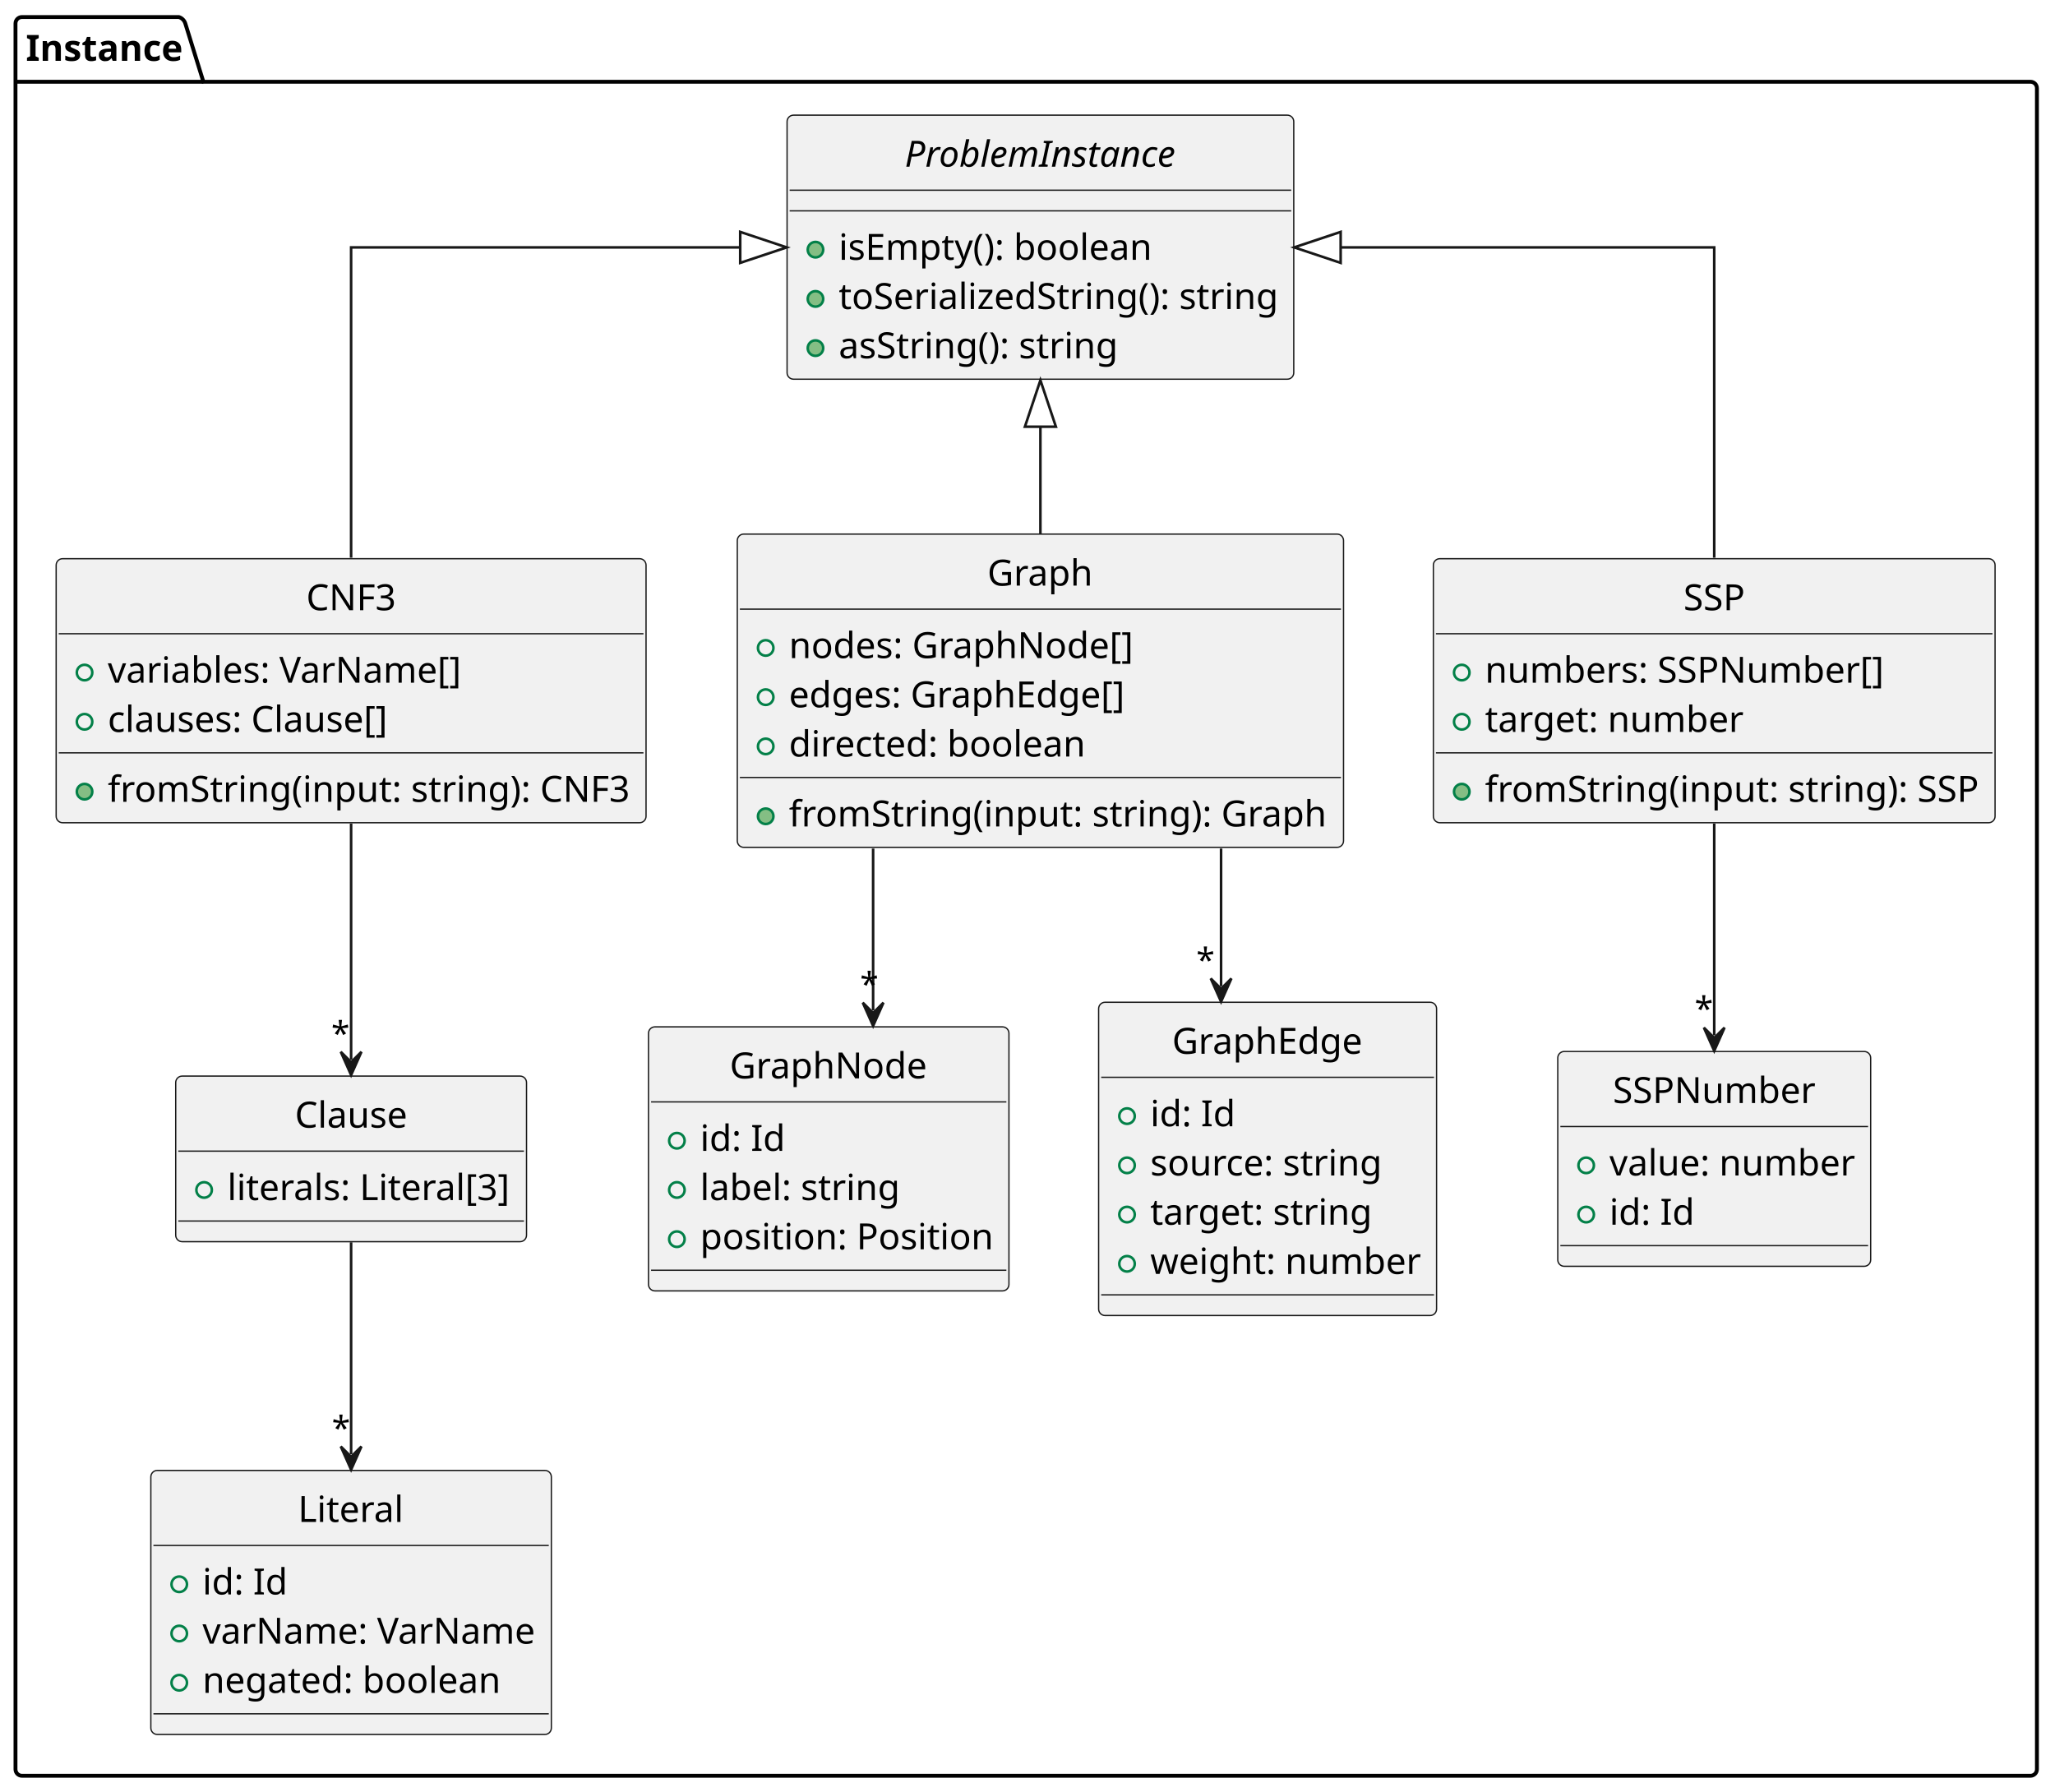
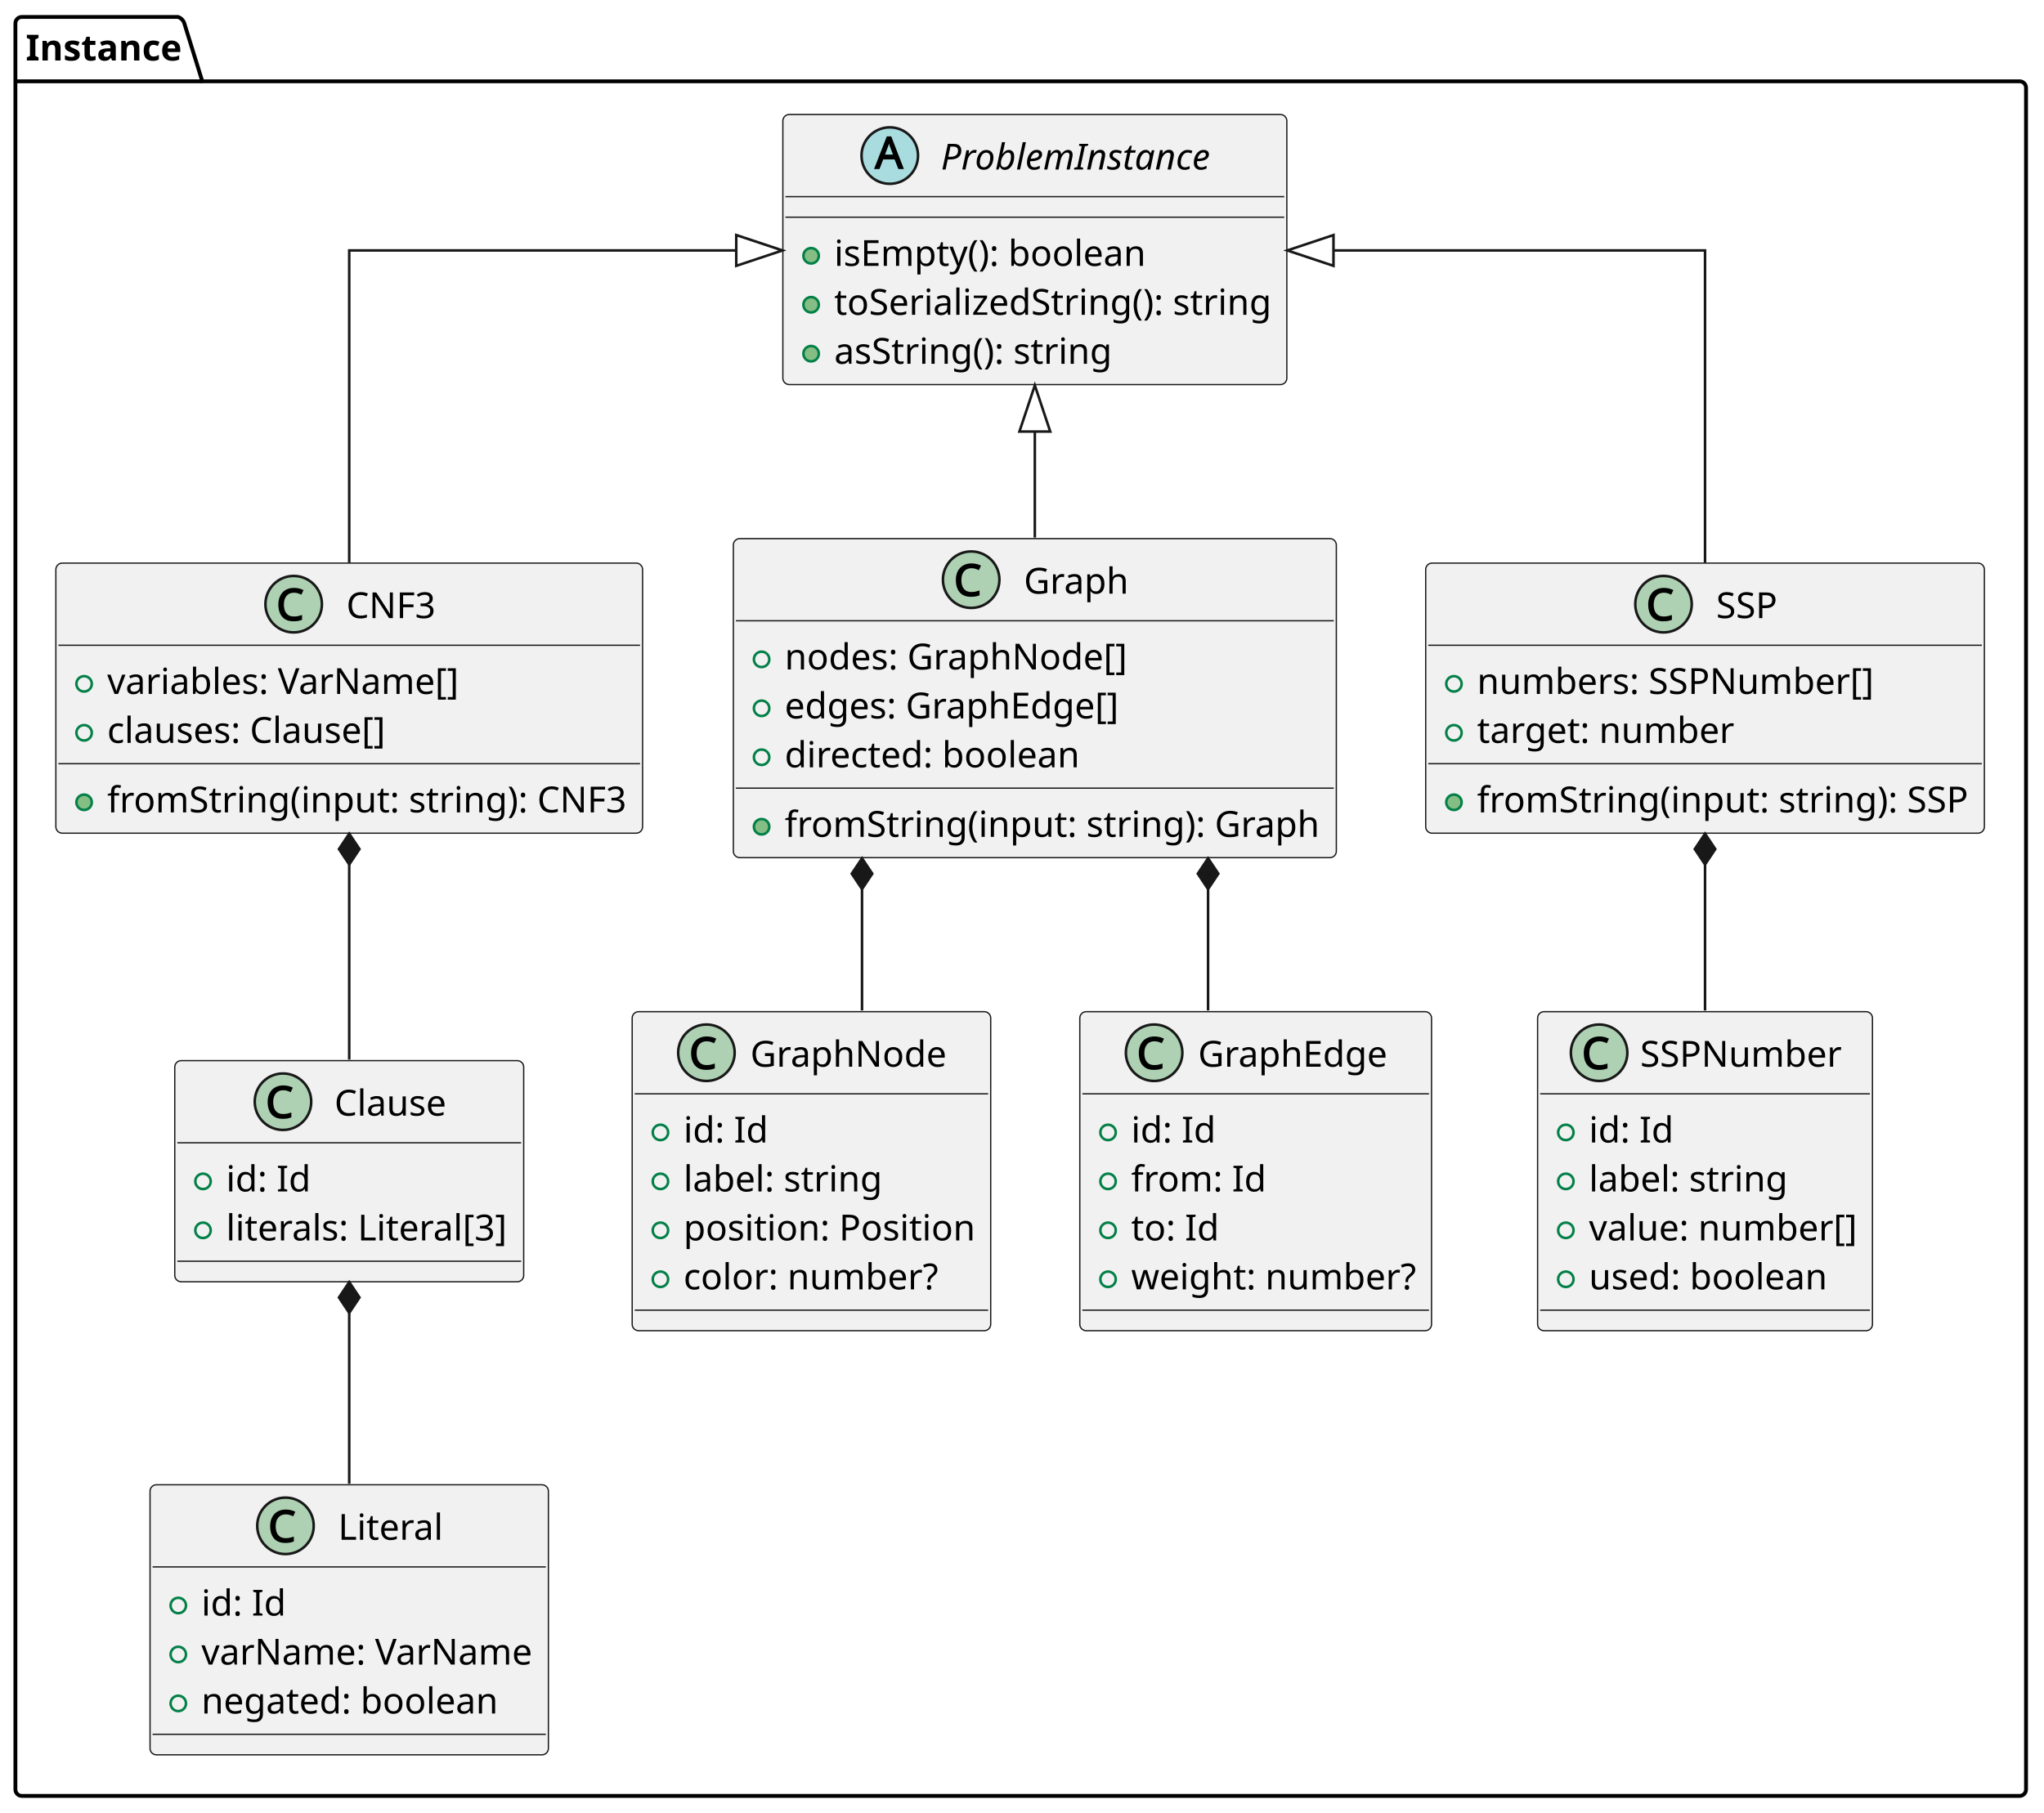
- <svg xmlns="http://www.w3.org/2000/svg" contentStyleType="text/css" data-diagram-type="CLASS" height="694px" preserveAspectRatio="none" style="width:796px;height:694px;background:#FFFFFF;" version="1.1" viewBox="0 0 796 694" width="796px" zoomAndPan="magnify">
+ <svg xmlns="http://www.w3.org/2000/svg" contentStyleType="text/css" data-diagram-type="CLASS" height="706px" preserveAspectRatio="none" style="width:796px;height:706px;background:#FFFFFF;" version="1.1" viewBox="0 0 796 706" width="796px" zoomAndPan="magnify">
  <defs />
  <g>
    <g class="cluster" data-qualified-name="Instance" data-source-line="4" id="ent0002">
-       <path d="M8.5,6.602 L69.28,6.602 A3.75,3.75 0 0 1 71.78,9.102 L78.78,31.67 L786.5,31.67 A2.5,2.5 0 0 1 789,34.17 L789,685.322 A2.5,2.5 0 0 1 786.5,687.822 L8.5,687.822 A2.5,2.5 0 0 1 6,685.322 L6,9.102 A2.5,2.5 0 0 1 8.5,6.602" fill="none" style="stroke:#000000;stroke-width:1.5;" />
+       <path d="M8.5,6.602 L69.28,6.602 A3.75,3.75 0 0 1 71.78,9.102 L78.78,31.67 L786.5,31.67 A2.5,2.5 0 0 1 789,34.17 L789,697.052 A2.5,2.5 0 0 1 786.5,699.552 L8.5,699.552 A2.5,2.5 0 0 1 6,697.052 L6,9.102 A2.5,2.5 0 0 1 8.5,6.602" fill="none" style="stroke:#000000;stroke-width:1.5;" />
      <line style="stroke:#000000;stroke-width:1.5;" x1="6" x2="78.78" y1="31.67" y2="31.67" />
      <text fill="#000000" font-family="sans-serif" font-size="14" font-weight="bold" lengthAdjust="spacing" textLength="59.78" x="10" y="23.568">Instance</text>
    </g>
    <g class="entity" data-qualified-name="Instance.ProblemInstance" data-source-line="5" id="ent0003">
-       <rect fill="#F1F1F1" height="102.272" rx="2.5" ry="2.5" style="stroke:#181818;stroke-width:0.5;" width="196.267" x="304.87" y="44.602" />
-       <text fill="#000000" font-family="sans-serif" font-size="14" font-style="italic" lengthAdjust="spacing" textLength="105.07" x="350.469" y="64.568">ProblemInstance</text>
-       <line style="stroke:#181818;stroke-width:0.5;" x1="305.87" x2="500.137" y1="73.67" y2="73.67" />
-       <line style="stroke:#181818;stroke-width:0.5;" x1="305.87" x2="500.137" y1="81.67" y2="81.67" />
-       <g data-visibility-modifier="PUBLIC_METHOD">
-         <ellipse cx="315.87" cy="96.704" fill="#84BE84" rx="3" ry="3" style="stroke:#038048;stroke-width:1;" />
-       </g>
-       <text fill="#000000" font-family="sans-serif" font-size="14" lengthAdjust="spacing" textLength="121.352" x="324.87" y="100.636">isEmpty(): boolean</text>
-       <g data-visibility-modifier="PUBLIC_METHOD">
-         <ellipse cx="315.87" cy="115.772" fill="#84BE84" rx="3" ry="3" style="stroke:#038048;stroke-width:1;" />
-       </g>
-       <text fill="#000000" font-family="sans-serif" font-size="14" lengthAdjust="spacing" textLength="170.267" x="324.87" y="119.704">toSerializedString(): string</text>
-       <g data-visibility-modifier="PUBLIC_METHOD">
-         <ellipse cx="315.87" cy="134.84" fill="#84BE84" rx="3" ry="3" style="stroke:#038048;stroke-width:1;" />
-       </g>
-       <text fill="#000000" font-family="sans-serif" font-size="14" lengthAdjust="spacing" textLength="108.164" x="324.87" y="138.772">asString(): string</text>
+       <rect fill="#F1F1F1" height="105.204" rx="2.5" ry="2.5" style="stroke:#181818;stroke-width:0.5;" width="196.267" x="304.87" y="44.602" />
+       <ellipse cx="346.509" cy="60.602" fill="#A9DCDF" rx="11" ry="11" style="stroke:#181818;stroke-width:1;" />
+       <path d="M349.853,65.852 L348.384,62.102 L343.947,62.102 L342.509,65.852 L340.384,65.852 L345.337,53.133 L347.087,53.133 L352.009,65.852 L349.853,65.852 Z M346.509,56.899 Q346.462,56.743 346.337,56.383 Q346.212,56.024 346.103,55.649 Q345.993,55.258 346.197,55.196 Q346.353,55.383 346.259,55.743 Q346.165,56.086 346.072,56.383 Q345.978,56.664 345.9,56.899 L344.665,60.211 L347.743,60.211 L346.509,56.899 Z " fill="#000000" />
+       <text fill="#000000" font-family="sans-serif" font-size="14" font-style="italic" lengthAdjust="spacing" textLength="105.07" x="366.429" y="66.034">ProblemInstance</text>
+       <line style="stroke:#181818;stroke-width:0.5;" x1="305.87" x2="500.137" y1="76.602" y2="76.602" />
+       <line style="stroke:#181818;stroke-width:0.5;" x1="305.87" x2="500.137" y1="84.602" y2="84.602" />
+       <g data-visibility-modifier="PUBLIC_METHOD">
+         <ellipse cx="315.87" cy="99.636" fill="#84BE84" rx="3" ry="3" style="stroke:#038048;stroke-width:1;" />
+       </g>
+       <text fill="#000000" font-family="sans-serif" font-size="14" lengthAdjust="spacing" textLength="121.352" x="324.87" y="103.568">isEmpty(): boolean</text>
+       <g data-visibility-modifier="PUBLIC_METHOD">
+         <ellipse cx="315.87" cy="118.704" fill="#84BE84" rx="3" ry="3" style="stroke:#038048;stroke-width:1;" />
+       </g>
+       <text fill="#000000" font-family="sans-serif" font-size="14" lengthAdjust="spacing" textLength="170.267" x="324.87" y="122.636">toSerializedString(): string</text>
+       <g data-visibility-modifier="PUBLIC_METHOD">
+         <ellipse cx="315.87" cy="137.772" fill="#84BE84" rx="3" ry="3" style="stroke:#038048;stroke-width:1;" />
+       </g>
+       <text fill="#000000" font-family="sans-serif" font-size="14" lengthAdjust="spacing" textLength="108.164" x="324.87" y="141.704">asString(): string</text>
    </g>
    <g class="entity" data-qualified-name="Instance.CNF3" data-source-line="11" id="ent0004">
-       <rect fill="#F1F1F1" height="102.272" rx="2.5" ry="2.5" style="stroke:#181818;stroke-width:0.5;" width="228.495" x="21.75" y="216.402" />
-       <text fill="#000000" font-family="sans-serif" font-size="14" lengthAdjust="spacing" textLength="34.762" x="118.617" y="236.368">CNF3</text>
-       <line style="stroke:#181818;stroke-width:0.5;" x1="22.75" x2="249.245" y1="245.47" y2="245.47" />
-       <g data-visibility-modifier="PUBLIC_FIELD">
-         <ellipse cx="32.75" cy="260.504" fill="none" rx="3" ry="3" style="stroke:#038048;stroke-width:1;" />
-       </g>
-       <text fill="#000000" font-family="sans-serif" font-size="14" lengthAdjust="spacing" textLength="137.157" x="41.75" y="264.436">variables: VarName[]</text>
-       <g data-visibility-modifier="PUBLIC_FIELD">
-         <ellipse cx="32.75" cy="279.572" fill="none" rx="3" ry="3" style="stroke:#038048;stroke-width:1;" />
-       </g>
-       <text fill="#000000" font-family="sans-serif" font-size="14" lengthAdjust="spacing" textLength="108.318" x="41.75" y="283.504">clauses: Clause[]</text>
-       <line style="stroke:#181818;stroke-width:0.5;" x1="22.75" x2="249.245" y1="291.606" y2="291.606" />
-       <g data-visibility-modifier="PUBLIC_METHOD">
-         <ellipse cx="32.75" cy="306.64" fill="#84BE84" rx="3" ry="3" style="stroke:#038048;stroke-width:1;" />
-       </g>
-       <text fill="#000000" font-family="sans-serif" font-size="14" lengthAdjust="spacing" textLength="202.495" x="41.75" y="310.572">fromString(input: string): CNF3</text>
+       <rect fill="#F1F1F1" height="105.204" rx="2.5" ry="2.5" style="stroke:#181818;stroke-width:0.5;" width="228.495" x="21.75" y="219.342" />
+       <ellipse cx="114.367" cy="235.342" fill="#ADD1B2" rx="11" ry="11" style="stroke:#181818;stroke-width:1;" />
+       <path d="M114.476,230.873 Q113.554,230.873 112.82,231.186 Q112.101,231.498 111.601,232.092 Q111.101,232.67 110.82,233.545 Q110.554,234.42 110.554,235.514 Q110.554,236.951 110.992,237.998 Q111.445,239.045 112.289,239.592 Q113.148,240.139 114.46,240.139 Q115.242,240.139 115.929,240.014 Q116.632,239.873 117.632,239.561 L117.632,241.436 Q116.773,241.764 116.007,241.889 Q115.257,242.014 114.242,242.014 Q112.32,242.014 111.007,241.217 Q109.71,240.405 109.054,238.936 Q108.398,237.451 108.398,235.483 Q108.398,234.061 108.789,232.889 Q109.195,231.701 109.976,230.826 Q110.757,229.951 111.898,229.483 Q113.039,228.998 114.507,228.998 Q115.46,228.998 116.351,229.201 Q117.257,229.389 118.195,229.858 L117.367,231.639 Q116.585,231.264 115.929,231.076 Q115.273,230.873 114.476,230.873 Z " fill="#000000" />
+       <text fill="#000000" font-family="sans-serif" font-size="14" lengthAdjust="spacing" textLength="34.762" x="134.867" y="240.774">CNF3</text>
+       <line style="stroke:#181818;stroke-width:0.5;" x1="22.75" x2="249.245" y1="251.342" y2="251.342" />
+       <g data-visibility-modifier="PUBLIC_FIELD">
+         <ellipse cx="32.75" cy="266.376" fill="none" rx="3" ry="3" style="stroke:#038048;stroke-width:1;" />
+       </g>
+       <text fill="#000000" font-family="sans-serif" font-size="14" lengthAdjust="spacing" textLength="137.157" x="41.75" y="270.308">variables: VarName[]</text>
+       <g data-visibility-modifier="PUBLIC_FIELD">
+         <ellipse cx="32.75" cy="285.444" fill="none" rx="3" ry="3" style="stroke:#038048;stroke-width:1;" />
+       </g>
+       <text fill="#000000" font-family="sans-serif" font-size="14" lengthAdjust="spacing" textLength="108.318" x="41.75" y="289.376">clauses: Clause[]</text>
+       <line style="stroke:#181818;stroke-width:0.5;" x1="22.75" x2="249.245" y1="297.478" y2="297.478" />
+       <g data-visibility-modifier="PUBLIC_METHOD">
+         <ellipse cx="32.75" cy="312.512" fill="#84BE84" rx="3" ry="3" style="stroke:#038048;stroke-width:1;" />
+       </g>
+       <text fill="#000000" font-family="sans-serif" font-size="14" lengthAdjust="spacing" textLength="202.495" x="41.75" y="316.444">fromString(input: string): CNF3</text>
    </g>
    <g class="entity" data-qualified-name="Instance.Graph" data-source-line="17" id="ent0006">
-       <rect fill="#F1F1F1" height="121.34" rx="2.5" ry="2.5" style="stroke:#181818;stroke-width:0.5;" width="234.823" x="285.59" y="206.872" />
-       <text fill="#000000" font-family="sans-serif" font-size="14" lengthAdjust="spacing" textLength="41.09" x="382.457" y="226.838">Graph</text>
-       <line style="stroke:#181818;stroke-width:0.5;" x1="286.59" x2="519.413" y1="235.94" y2="235.94" />
-       <g data-visibility-modifier="PUBLIC_FIELD">
-         <ellipse cx="296.59" cy="250.974" fill="none" rx="3" ry="3" style="stroke:#038048;stroke-width:1;" />
-       </g>
-       <text fill="#000000" font-family="sans-serif" font-size="14" lengthAdjust="spacing" textLength="133.643" x="305.59" y="254.906">nodes: GraphNode[]</text>
-       <g data-visibility-modifier="PUBLIC_FIELD">
-         <ellipse cx="296.59" cy="270.042" fill="none" rx="3" ry="3" style="stroke:#038048;stroke-width:1;" />
-       </g>
-       <text fill="#000000" font-family="sans-serif" font-size="14" lengthAdjust="spacing" textLength="130.311" x="305.59" y="273.974">edges: GraphEdge[]</text>
-       <g data-visibility-modifier="PUBLIC_FIELD">
-         <ellipse cx="296.59" cy="289.11" fill="none" rx="3" ry="3" style="stroke:#038048;stroke-width:1;" />
-       </g>
-       <text fill="#000000" font-family="sans-serif" font-size="14" lengthAdjust="spacing" textLength="115.136" x="305.59" y="293.042">directed: boolean</text>
-       <line style="stroke:#181818;stroke-width:0.5;" x1="286.59" x2="519.413" y1="301.144" y2="301.144" />
-       <g data-visibility-modifier="PUBLIC_METHOD">
-         <ellipse cx="296.59" cy="316.178" fill="#84BE84" rx="3" ry="3" style="stroke:#038048;stroke-width:1;" />
-       </g>
-       <text fill="#000000" font-family="sans-serif" font-size="14" lengthAdjust="spacing" textLength="208.823" x="305.59" y="320.11">fromString(input: string): Graph</text>
+       <rect fill="#F1F1F1" height="124.272" rx="2.5" ry="2.5" style="stroke:#181818;stroke-width:0.5;" width="234.823" x="285.59" y="209.802" />
+       <ellipse cx="378.207" cy="225.802" fill="#ADD1B2" rx="11" ry="11" style="stroke:#181818;stroke-width:1;" />
+       <path d="M378.316,221.333 Q377.394,221.333 376.66,221.646 Q375.941,221.958 375.441,222.552 Q374.941,223.13 374.66,224.005 Q374.394,224.88 374.394,225.974 Q374.394,227.411 374.832,228.458 Q375.285,229.505 376.129,230.052 Q376.988,230.599 378.3,230.599 Q379.082,230.599 379.769,230.474 Q380.472,230.333 381.472,230.021 L381.472,231.896 Q380.613,232.224 379.847,232.349 Q379.097,232.474 378.082,232.474 Q376.16,232.474 374.847,231.677 Q373.55,230.864 372.894,229.396 Q372.238,227.911 372.238,225.943 Q372.238,224.521 372.629,223.349 Q373.035,222.161 373.816,221.286 Q374.597,220.411 375.738,219.943 Q376.879,219.458 378.347,219.458 Q379.3,219.458 380.191,219.661 Q381.097,219.849 382.035,220.318 L381.207,222.099 Q380.425,221.724 379.769,221.536 Q379.113,221.333 378.316,221.333 Z " fill="#000000" />
+       <text fill="#000000" font-family="sans-serif" font-size="14" lengthAdjust="spacing" textLength="41.09" x="398.707" y="231.234">Graph</text>
+       <line style="stroke:#181818;stroke-width:0.5;" x1="286.59" x2="519.413" y1="241.802" y2="241.802" />
+       <g data-visibility-modifier="PUBLIC_FIELD">
+         <ellipse cx="296.59" cy="256.836" fill="none" rx="3" ry="3" style="stroke:#038048;stroke-width:1;" />
+       </g>
+       <text fill="#000000" font-family="sans-serif" font-size="14" lengthAdjust="spacing" textLength="133.643" x="305.59" y="260.768">nodes: GraphNode[]</text>
+       <g data-visibility-modifier="PUBLIC_FIELD">
+         <ellipse cx="296.59" cy="275.904" fill="none" rx="3" ry="3" style="stroke:#038048;stroke-width:1;" />
+       </g>
+       <text fill="#000000" font-family="sans-serif" font-size="14" lengthAdjust="spacing" textLength="130.311" x="305.59" y="279.836">edges: GraphEdge[]</text>
+       <g data-visibility-modifier="PUBLIC_FIELD">
+         <ellipse cx="296.59" cy="294.972" fill="none" rx="3" ry="3" style="stroke:#038048;stroke-width:1;" />
+       </g>
+       <text fill="#000000" font-family="sans-serif" font-size="14" lengthAdjust="spacing" textLength="115.136" x="305.59" y="298.904">directed: boolean</text>
+       <line style="stroke:#181818;stroke-width:0.5;" x1="286.59" x2="519.413" y1="307.006" y2="307.006" />
+       <g data-visibility-modifier="PUBLIC_METHOD">
+         <ellipse cx="296.59" cy="322.04" fill="#84BE84" rx="3" ry="3" style="stroke:#038048;stroke-width:1;" />
+       </g>
+       <text fill="#000000" font-family="sans-serif" font-size="14" lengthAdjust="spacing" textLength="208.823" x="305.59" y="325.972">fromString(input: string): Graph</text>
    </g>
    <g class="entity" data-qualified-name="Instance.SSP" data-source-line="24" id="ent0008">
-       <rect fill="#F1F1F1" height="102.272" rx="2.5" ry="2.5" style="stroke:#181818;stroke-width:0.5;" width="217.575" x="555.21" y="216.402" />
-       <text fill="#000000" font-family="sans-serif" font-size="14" lengthAdjust="spacing" textLength="23.842" x="652.077" y="236.368">SSP</text>
-       <line style="stroke:#181818;stroke-width:0.5;" x1="556.21" x2="771.785" y1="245.47" y2="245.47" />
-       <g data-visibility-modifier="PUBLIC_FIELD">
-         <ellipse cx="566.21" cy="260.504" fill="none" rx="3" ry="3" style="stroke:#038048;stroke-width:1;" />
-       </g>
-       <text fill="#000000" font-family="sans-serif" font-size="14" lengthAdjust="spacing" textLength="154.503" x="575.21" y="264.436">numbers: SSPNumber[]</text>
-       <g data-visibility-modifier="PUBLIC_FIELD">
-         <ellipse cx="566.21" cy="279.572" fill="none" rx="3" ry="3" style="stroke:#038048;stroke-width:1;" />
-       </g>
-       <text fill="#000000" font-family="sans-serif" font-size="14" lengthAdjust="spacing" textLength="100.324" x="575.21" y="283.504">target: number</text>
-       <line style="stroke:#181818;stroke-width:0.5;" x1="556.21" x2="771.785" y1="291.606" y2="291.606" />
-       <g data-visibility-modifier="PUBLIC_METHOD">
-         <ellipse cx="566.21" cy="306.64" fill="#84BE84" rx="3" ry="3" style="stroke:#038048;stroke-width:1;" />
-       </g>
-       <text fill="#000000" font-family="sans-serif" font-size="14" lengthAdjust="spacing" textLength="191.575" x="575.21" y="310.572">fromString(input: string): SSP</text>
+       <rect fill="#F1F1F1" height="105.204" rx="2.5" ry="2.5" style="stroke:#181818;stroke-width:0.5;" width="217.575" x="555.21" y="219.342" />
+       <ellipse cx="647.827" cy="235.342" fill="#ADD1B2" rx="11" ry="11" style="stroke:#181818;stroke-width:1;" />
+       <path d="M647.936,230.873 Q647.014,230.873 646.28,231.186 Q645.561,231.498 645.061,232.092 Q644.561,232.67 644.28,233.545 Q644.014,234.42 644.014,235.514 Q644.014,236.951 644.452,237.998 Q644.905,239.045 645.749,239.592 Q646.608,240.139 647.92,240.139 Q648.702,240.139 649.389,240.014 Q650.092,239.873 651.092,239.561 L651.092,241.436 Q650.233,241.764 649.467,241.889 Q648.717,242.014 647.702,242.014 Q645.78,242.014 644.467,241.217 Q643.17,240.405 642.514,238.936 Q641.858,237.451 641.858,235.483 Q641.858,234.061 642.249,232.889 Q642.655,231.701 643.436,230.826 Q644.217,229.951 645.358,229.483 Q646.499,228.998 647.967,228.998 Q648.92,228.998 649.811,229.201 Q650.717,229.389 651.655,229.858 L650.827,231.639 Q650.045,231.264 649.389,231.076 Q648.733,230.873 647.936,230.873 Z " fill="#000000" />
+       <text fill="#000000" font-family="sans-serif" font-size="14" lengthAdjust="spacing" textLength="23.842" x="668.327" y="240.774">SSP</text>
+       <line style="stroke:#181818;stroke-width:0.5;" x1="556.21" x2="771.785" y1="251.342" y2="251.342" />
+       <g data-visibility-modifier="PUBLIC_FIELD">
+         <ellipse cx="566.21" cy="266.376" fill="none" rx="3" ry="3" style="stroke:#038048;stroke-width:1;" />
+       </g>
+       <text fill="#000000" font-family="sans-serif" font-size="14" lengthAdjust="spacing" textLength="154.503" x="575.21" y="270.308">numbers: SSPNumber[]</text>
+       <g data-visibility-modifier="PUBLIC_FIELD">
+         <ellipse cx="566.21" cy="285.444" fill="none" rx="3" ry="3" style="stroke:#038048;stroke-width:1;" />
+       </g>
+       <text fill="#000000" font-family="sans-serif" font-size="14" lengthAdjust="spacing" textLength="100.324" x="575.21" y="289.376">target: number</text>
+       <line style="stroke:#181818;stroke-width:0.5;" x1="556.21" x2="771.785" y1="297.478" y2="297.478" />
+       <g data-visibility-modifier="PUBLIC_METHOD">
+         <ellipse cx="566.21" cy="312.512" fill="#84BE84" rx="3" ry="3" style="stroke:#038048;stroke-width:1;" />
+       </g>
+       <text fill="#000000" font-family="sans-serif" font-size="14" lengthAdjust="spacing" textLength="191.575" x="575.21" y="316.444">fromString(input: string): SSP</text>
    </g>
    <g class="entity" data-qualified-name="Instance.Literal" data-source-line="30" id="ent0010">
-       <rect fill="#F1F1F1" height="102.272" rx="2.5" ry="2.5" style="stroke:#181818;stroke-width:0.5;" width="155.136" x="58.43" y="569.552" />
-       <text fill="#000000" font-family="sans-serif" font-size="14" lengthAdjust="spacing" textLength="41.146" x="115.425" y="589.518">Literal</text>
-       <line style="stroke:#181818;stroke-width:0.5;" x1="59.43" x2="212.565" y1="598.62" y2="598.62" />
-       <g data-visibility-modifier="PUBLIC_FIELD">
-         <ellipse cx="69.43" cy="613.654" fill="none" rx="3" ry="3" style="stroke:#038048;stroke-width:1;" />
-       </g>
-       <text fill="#000000" font-family="sans-serif" font-size="14" lengthAdjust="spacing" textLength="32.97" x="78.43" y="617.586">id: Id</text>
-       <g data-visibility-modifier="PUBLIC_FIELD">
-         <ellipse cx="69.43" cy="632.722" fill="none" rx="3" ry="3" style="stroke:#038048;stroke-width:1;" />
-       </g>
-       <text fill="#000000" font-family="sans-serif" font-size="14" lengthAdjust="spacing" textLength="129.136" x="78.43" y="636.654">varName: VarName</text>
-       <g data-visibility-modifier="PUBLIC_FIELD">
-         <ellipse cx="69.43" cy="651.79" fill="none" rx="3" ry="3" style="stroke:#038048;stroke-width:1;" />
-       </g>
-       <text fill="#000000" font-family="sans-serif" font-size="14" lengthAdjust="spacing" textLength="115.528" x="78.43" y="655.722">negated: boolean</text>
-       <line style="stroke:#181818;stroke-width:0.5;" x1="59.43" x2="212.565" y1="663.824" y2="663.824" />
+       <rect fill="#F1F1F1" height="105.204" rx="2.5" ry="2.5" style="stroke:#181818;stroke-width:0.5;" width="155.136" x="58.43" y="578.352" />
+       <ellipse cx="111.175" cy="594.352" fill="#ADD1B2" rx="11" ry="11" style="stroke:#181818;stroke-width:1;" />
+       <path d="M111.284,589.883 Q110.362,589.883 109.628,590.196 Q108.909,590.508 108.409,591.102 Q107.909,591.68 107.628,592.555 Q107.362,593.43 107.362,594.524 Q107.362,595.961 107.8,597.008 Q108.253,598.055 109.097,598.602 Q109.956,599.149 111.269,599.149 Q112.05,599.149 112.737,599.024 Q113.441,598.883 114.441,598.571 L114.441,600.446 Q113.581,600.774 112.816,600.899 Q112.066,601.024 111.05,601.024 Q109.128,601.024 107.816,600.227 Q106.519,599.414 105.862,597.946 Q105.206,596.461 105.206,594.493 Q105.206,593.071 105.597,591.899 Q106.003,590.711 106.784,589.836 Q107.566,588.961 108.706,588.493 Q109.847,588.008 111.316,588.008 Q112.269,588.008 113.159,588.211 Q114.066,588.399 115.003,588.868 L114.175,590.649 Q113.394,590.274 112.737,590.086 Q112.081,589.883 111.284,589.883 Z " fill="#000000" />
+       <text fill="#000000" font-family="sans-serif" font-size="14" lengthAdjust="spacing" textLength="41.146" x="131.675" y="599.784">Literal</text>
+       <line style="stroke:#181818;stroke-width:0.5;" x1="59.43" x2="212.565" y1="610.352" y2="610.352" />
+       <g data-visibility-modifier="PUBLIC_FIELD">
+         <ellipse cx="69.43" cy="625.386" fill="none" rx="3" ry="3" style="stroke:#038048;stroke-width:1;" />
+       </g>
+       <text fill="#000000" font-family="sans-serif" font-size="14" lengthAdjust="spacing" textLength="32.97" x="78.43" y="629.318">id: Id</text>
+       <g data-visibility-modifier="PUBLIC_FIELD">
+         <ellipse cx="69.43" cy="644.454" fill="none" rx="3" ry="3" style="stroke:#038048;stroke-width:1;" />
+       </g>
+       <text fill="#000000" font-family="sans-serif" font-size="14" lengthAdjust="spacing" textLength="129.136" x="78.43" y="648.386">varName: VarName</text>
+       <g data-visibility-modifier="PUBLIC_FIELD">
+         <ellipse cx="69.43" cy="663.522" fill="none" rx="3" ry="3" style="stroke:#038048;stroke-width:1;" />
+       </g>
+       <text fill="#000000" font-family="sans-serif" font-size="14" lengthAdjust="spacing" textLength="115.528" x="78.43" y="667.454">negated: boolean</text>
+       <line style="stroke:#181818;stroke-width:0.5;" x1="59.43" x2="212.565" y1="675.556" y2="675.556" />
    </g>
    <g class="entity" data-qualified-name="Instance.Clause" data-source-line="36" id="ent0011">
-       <rect fill="#F1F1F1" height="64.136" rx="2.5" ry="2.5" style="stroke:#181818;stroke-width:0.5;" width="135.886" x="68.06" y="416.812" />
-       <text fill="#000000" font-family="sans-serif" font-size="14" lengthAdjust="spacing" textLength="43.568" x="114.219" y="436.778">Clause</text>
-       <line style="stroke:#181818;stroke-width:0.5;" x1="69.06" x2="202.946" y1="445.88" y2="445.88" />
-       <g data-visibility-modifier="PUBLIC_FIELD">
-         <ellipse cx="79.06" cy="460.914" fill="none" rx="3" ry="3" style="stroke:#038048;stroke-width:1;" />
-       </g>
-       <text fill="#000000" font-family="sans-serif" font-size="14" lengthAdjust="spacing" textLength="109.886" x="88.06" y="464.846">literals: Literal[3]</text>
-       <line style="stroke:#181818;stroke-width:0.5;" x1="69.06" x2="202.946" y1="472.948" y2="472.948" />
-     </g>
-     <g class="entity" data-qualified-name="Instance.GraphNode" data-source-line="40" id="ent0012">
-       <rect fill="#F1F1F1" height="102.272" rx="2.5" ry="2.5" style="stroke:#181818;stroke-width:0.5;" width="139.624" x="251.19" y="397.742" />
-       <text fill="#000000" font-family="sans-serif" font-size="14" lengthAdjust="spacing" textLength="76.706" x="282.649" y="417.708">GraphNode</text>
-       <line style="stroke:#181818;stroke-width:0.5;" x1="252.19" x2="389.814" y1="426.81" y2="426.81" />
-       <g data-visibility-modifier="PUBLIC_FIELD">
-         <ellipse cx="262.19" cy="441.844" fill="none" rx="3" ry="3" style="stroke:#038048;stroke-width:1;" />
-       </g>
-       <text fill="#000000" font-family="sans-serif" font-size="14" lengthAdjust="spacing" textLength="32.97" x="271.19" y="445.776">id: Id</text>
-       <g data-visibility-modifier="PUBLIC_FIELD">
-         <ellipse cx="262.19" cy="460.912" fill="none" rx="3" ry="3" style="stroke:#038048;stroke-width:1;" />
-       </g>
-       <text fill="#000000" font-family="sans-serif" font-size="14" lengthAdjust="spacing" textLength="77.392" x="271.19" y="464.844">label: string</text>
-       <g data-visibility-modifier="PUBLIC_FIELD">
-         <ellipse cx="262.19" cy="479.98" fill="none" rx="3" ry="3" style="stroke:#038048;stroke-width:1;" />
-       </g>
-       <text fill="#000000" font-family="sans-serif" font-size="14" lengthAdjust="spacing" textLength="113.624" x="271.19" y="483.912">position: Position</text>
-       <line style="stroke:#181818;stroke-width:0.5;" x1="252.19" x2="389.814" y1="492.014" y2="492.014" />
-     </g>
-     <g class="entity" data-qualified-name="Instance.GraphEdge" data-source-line="46" id="ent0013">
-       <rect fill="#F1F1F1" height="121.34" rx="2.5" ry="2.5" style="stroke:#181818;stroke-width:0.5;" width="130.902" x="425.55" y="388.212" />
-       <text fill="#000000" font-family="sans-serif" font-size="14" lengthAdjust="spacing" textLength="73.99" x="454.006" y="408.178">GraphEdge</text>
-       <line style="stroke:#181818;stroke-width:0.5;" x1="426.55" x2="555.452" y1="417.28" y2="417.28" />
-       <g data-visibility-modifier="PUBLIC_FIELD">
-         <ellipse cx="436.55" cy="432.314" fill="none" rx="3" ry="3" style="stroke:#038048;stroke-width:1;" />
-       </g>
-       <text fill="#000000" font-family="sans-serif" font-size="14" lengthAdjust="spacing" textLength="32.97" x="445.55" y="436.246">id: Id</text>
-       <g data-visibility-modifier="PUBLIC_FIELD">
-         <ellipse cx="436.55" cy="451.382" fill="none" rx="3" ry="3" style="stroke:#038048;stroke-width:1;" />
-       </g>
-       <text fill="#000000" font-family="sans-serif" font-size="14" lengthAdjust="spacing" textLength="90.034" x="445.55" y="455.314">source: string</text>
-       <g data-visibility-modifier="PUBLIC_FIELD">
-         <ellipse cx="436.55" cy="470.45" fill="none" rx="3" ry="3" style="stroke:#038048;stroke-width:1;" />
-       </g>
-       <text fill="#000000" font-family="sans-serif" font-size="14" lengthAdjust="spacing" textLength="86.058" x="445.55" y="474.382">target: string</text>
-       <g data-visibility-modifier="PUBLIC_FIELD">
-         <ellipse cx="436.55" cy="489.518" fill="none" rx="3" ry="3" style="stroke:#038048;stroke-width:1;" />
-       </g>
-       <text fill="#000000" font-family="sans-serif" font-size="14" lengthAdjust="spacing" textLength="104.902" x="445.55" y="493.45">weight: number</text>
-       <line style="stroke:#181818;stroke-width:0.5;" x1="426.55" x2="555.452" y1="501.552" y2="501.552" />
-     </g>
-     <g class="entity" data-qualified-name="Instance.SSPNumber" data-source-line="53" id="ent0014">
-       <rect fill="#F1F1F1" height="83.204" rx="2.5" ry="2.5" style="stroke:#181818;stroke-width:0.5;" width="121.2" x="603.4" y="407.282" />
-       <text fill="#000000" font-family="sans-serif" font-size="14" lengthAdjust="spacing" textLength="78.512" x="624.744" y="427.248">SSPNumber</text>
-       <line style="stroke:#181818;stroke-width:0.5;" x1="604.4" x2="723.6" y1="436.35" y2="436.35" />
-       <g data-visibility-modifier="PUBLIC_FIELD">
-         <ellipse cx="614.4" cy="451.384" fill="none" rx="3" ry="3" style="stroke:#038048;stroke-width:1;" />
-       </g>
-       <text fill="#000000" font-family="sans-serif" font-size="14" lengthAdjust="spacing" textLength="95.2" x="623.4" y="455.316">value: number</text>
-       <g data-visibility-modifier="PUBLIC_FIELD">
-         <ellipse cx="614.4" cy="470.452" fill="none" rx="3" ry="3" style="stroke:#038048;stroke-width:1;" />
-       </g>
-       <text fill="#000000" font-family="sans-serif" font-size="14" lengthAdjust="spacing" textLength="32.97" x="623.4" y="474.384">id: Id</text>
-       <line style="stroke:#181818;stroke-width:0.5;" x1="604.4" x2="723.6" y1="482.486" y2="482.486" />
+       <rect fill="#F1F1F1" height="86.136" rx="2.5" ry="2.5" style="stroke:#181818;stroke-width:0.5;" width="135.886" x="68.06" y="413.142" />
+       <ellipse cx="110.203" cy="429.142" fill="#ADD1B2" rx="11" ry="11" style="stroke:#181818;stroke-width:1;" />
+       <path d="M110.312,424.673 Q109.391,424.673 108.656,424.986 Q107.937,425.298 107.437,425.892 Q106.937,426.47 106.656,427.345 Q106.391,428.22 106.391,429.314 Q106.391,430.751 106.828,431.798 Q107.281,432.845 108.125,433.392 Q108.984,433.939 110.297,433.939 Q111.078,433.939 111.766,433.814 Q112.469,433.673 113.469,433.361 L113.469,435.236 Q112.609,435.564 111.844,435.689 Q111.094,435.814 110.078,435.814 Q108.156,435.814 106.844,435.017 Q105.547,434.204 104.891,432.736 Q104.234,431.251 104.234,429.283 Q104.234,427.861 104.625,426.689 Q105.031,425.501 105.812,424.626 Q106.594,423.751 107.734,423.283 Q108.875,422.798 110.344,422.798 Q111.297,422.798 112.187,423.001 Q113.094,423.189 114.031,423.658 L113.203,425.439 Q112.422,425.064 111.766,424.876 Q111.109,424.673 110.312,424.673 Z " fill="#000000" />
+       <text fill="#000000" font-family="sans-serif" font-size="14" lengthAdjust="spacing" textLength="43.568" x="130.235" y="434.574">Clause</text>
+       <line style="stroke:#181818;stroke-width:0.5;" x1="69.06" x2="202.946" y1="445.142" y2="445.142" />
+       <g data-visibility-modifier="PUBLIC_FIELD">
+         <ellipse cx="79.06" cy="460.176" fill="none" rx="3" ry="3" style="stroke:#038048;stroke-width:1;" />
+       </g>
+       <text fill="#000000" font-family="sans-serif" font-size="14" lengthAdjust="spacing" textLength="32.97" x="88.06" y="464.108">id: Id</text>
+       <g data-visibility-modifier="PUBLIC_FIELD">
+         <ellipse cx="79.06" cy="479.244" fill="none" rx="3" ry="3" style="stroke:#038048;stroke-width:1;" />
+       </g>
+       <text fill="#000000" font-family="sans-serif" font-size="14" lengthAdjust="spacing" textLength="109.886" x="88.06" y="483.176">literals: Literal[3]</text>
+       <line style="stroke:#181818;stroke-width:0.5;" x1="69.06" x2="202.946" y1="491.278" y2="491.278" />
+     </g>
+     <g class="entity" data-qualified-name="Instance.GraphNode" data-source-line="41" id="ent0012">
+       <rect fill="#F1F1F1" height="124.272" rx="2.5" ry="2.5" style="stroke:#181818;stroke-width:0.5;" width="139.624" x="246.19" y="394.072" />
+       <ellipse cx="275.103" cy="410.072" fill="#ADD1B2" rx="11" ry="11" style="stroke:#181818;stroke-width:1;" />
+       <path d="M275.212,405.603 Q274.291,405.603 273.556,405.916 Q272.837,406.228 272.337,406.822 Q271.837,407.4 271.556,408.275 Q271.291,409.15 271.291,410.244 Q271.291,411.681 271.728,412.728 Q272.181,413.775 273.025,414.322 Q273.884,414.869 275.197,414.869 Q275.978,414.869 276.666,414.744 Q277.369,414.603 278.369,414.291 L278.369,416.166 Q277.509,416.494 276.744,416.619 Q275.994,416.744 274.978,416.744 Q273.056,416.744 271.744,415.947 Q270.447,415.135 269.791,413.666 Q269.134,412.181 269.134,410.213 Q269.134,408.791 269.525,407.619 Q269.931,406.431 270.712,405.556 Q271.494,404.681 272.634,404.213 Q273.775,403.728 275.244,403.728 Q276.197,403.728 277.087,403.931 Q277.994,404.119 278.931,404.588 L278.103,406.369 Q277.322,405.994 276.666,405.806 Q276.009,405.603 275.212,405.603 Z " fill="#000000" />
+       <text fill="#000000" font-family="sans-serif" font-size="14" lengthAdjust="spacing" textLength="76.706" x="292.195" y="415.504">GraphNode</text>
+       <line style="stroke:#181818;stroke-width:0.5;" x1="247.19" x2="384.814" y1="426.072" y2="426.072" />
+       <g data-visibility-modifier="PUBLIC_FIELD">
+         <ellipse cx="257.19" cy="441.106" fill="none" rx="3" ry="3" style="stroke:#038048;stroke-width:1;" />
+       </g>
+       <text fill="#000000" font-family="sans-serif" font-size="14" lengthAdjust="spacing" textLength="32.97" x="266.19" y="445.038">id: Id</text>
+       <g data-visibility-modifier="PUBLIC_FIELD">
+         <ellipse cx="257.19" cy="460.174" fill="none" rx="3" ry="3" style="stroke:#038048;stroke-width:1;" />
+       </g>
+       <text fill="#000000" font-family="sans-serif" font-size="14" lengthAdjust="spacing" textLength="77.392" x="266.19" y="464.106">label: string</text>
+       <g data-visibility-modifier="PUBLIC_FIELD">
+         <ellipse cx="257.19" cy="479.242" fill="none" rx="3" ry="3" style="stroke:#038048;stroke-width:1;" />
+       </g>
+       <text fill="#000000" font-family="sans-serif" font-size="14" lengthAdjust="spacing" textLength="113.624" x="266.19" y="483.174">position: Position</text>
+       <g data-visibility-modifier="PUBLIC_FIELD">
+         <ellipse cx="257.19" cy="498.31" fill="none" rx="3" ry="3" style="stroke:#038048;stroke-width:1;" />
+       </g>
+       <text fill="#000000" font-family="sans-serif" font-size="14" lengthAdjust="spacing" textLength="99.204" x="266.19" y="502.242">color: number?</text>
+       <line style="stroke:#181818;stroke-width:0.5;" x1="247.19" x2="384.814" y1="510.344" y2="510.344" />
+     </g>
+     <g class="entity" data-qualified-name="Instance.GraphEdge" data-source-line="48" id="ent0013">
+       <rect fill="#F1F1F1" height="124.272" rx="2.5" ry="2.5" style="stroke:#181818;stroke-width:0.5;" width="136.978" x="420.51" y="394.072" />
+       <ellipse cx="449.454" cy="410.072" fill="#ADD1B2" rx="11" ry="11" style="stroke:#181818;stroke-width:1;" />
+       <path d="M449.564,405.603 Q448.642,405.603 447.908,405.916 Q447.189,406.228 446.689,406.822 Q446.189,407.4 445.908,408.275 Q445.642,409.15 445.642,410.244 Q445.642,411.681 446.079,412.728 Q446.533,413.775 447.376,414.322 Q448.236,414.869 449.548,414.869 Q450.329,414.869 451.017,414.744 Q451.72,414.603 452.72,414.291 L452.72,416.166 Q451.861,416.494 451.095,416.619 Q450.345,416.744 449.329,416.744 Q447.408,416.744 446.095,415.947 Q444.798,415.135 444.142,413.666 Q443.486,412.181 443.486,410.213 Q443.486,408.791 443.876,407.619 Q444.283,406.431 445.064,405.556 Q445.845,404.681 446.986,404.213 Q448.126,403.728 449.595,403.728 Q450.548,403.728 451.439,403.931 Q452.345,404.119 453.283,404.588 L452.454,406.369 Q451.673,405.994 451.017,405.806 Q450.361,405.603 449.564,405.603 Z " fill="#000000" />
+       <text fill="#000000" font-family="sans-serif" font-size="14" lengthAdjust="spacing" textLength="73.99" x="466.553" y="415.504">GraphEdge</text>
+       <line style="stroke:#181818;stroke-width:0.5;" x1="421.51" x2="556.488" y1="426.072" y2="426.072" />
+       <g data-visibility-modifier="PUBLIC_FIELD">
+         <ellipse cx="431.51" cy="441.106" fill="none" rx="3" ry="3" style="stroke:#038048;stroke-width:1;" />
+       </g>
+       <text fill="#000000" font-family="sans-serif" font-size="14" lengthAdjust="spacing" textLength="32.97" x="440.51" y="445.038">id: Id</text>
+       <g data-visibility-modifier="PUBLIC_FIELD">
+         <ellipse cx="431.51" cy="460.174" fill="none" rx="3" ry="3" style="stroke:#038048;stroke-width:1;" />
+       </g>
+       <text fill="#000000" font-family="sans-serif" font-size="14" lengthAdjust="spacing" textLength="52.906" x="440.51" y="464.106">from: Id</text>
+       <g data-visibility-modifier="PUBLIC_FIELD">
+         <ellipse cx="431.51" cy="479.242" fill="none" rx="3" ry="3" style="stroke:#038048;stroke-width:1;" />
+       </g>
+       <text fill="#000000" font-family="sans-serif" font-size="14" lengthAdjust="spacing" textLength="34.272" x="440.51" y="483.174">to: Id</text>
+       <g data-visibility-modifier="PUBLIC_FIELD">
+         <ellipse cx="431.51" cy="498.31" fill="none" rx="3" ry="3" style="stroke:#038048;stroke-width:1;" />
+       </g>
+       <text fill="#000000" font-family="sans-serif" font-size="14" lengthAdjust="spacing" textLength="110.978" x="440.51" y="502.242">weight: number?</text>
+       <line style="stroke:#181818;stroke-width:0.5;" x1="421.51" x2="556.488" y1="510.344" y2="510.344" />
+     </g>
+     <g class="entity" data-qualified-name="Instance.SSPNumber" data-source-line="55" id="ent0014">
+       <rect fill="#F1F1F1" height="124.272" rx="2.5" ry="2.5" style="stroke:#181818;stroke-width:0.5;" width="130.412" x="598.79" y="394.072" />
+       <ellipse cx="622.745" cy="410.072" fill="#ADD1B2" rx="11" ry="11" style="stroke:#181818;stroke-width:1;" />
+       <path d="M622.854,405.603 Q621.932,405.603 621.198,405.916 Q620.479,406.228 619.979,406.822 Q619.479,407.4 619.198,408.275 Q618.932,409.15 618.932,410.244 Q618.932,411.681 619.37,412.728 Q619.823,413.775 620.667,414.322 Q621.526,414.869 622.839,414.869 Q623.62,414.869 624.307,414.744 Q625.011,414.603 626.011,414.291 L626.011,416.166 Q625.151,416.494 624.386,416.619 Q623.636,416.744 622.62,416.744 Q620.698,416.744 619.386,415.947 Q618.089,415.135 617.432,413.666 Q616.776,412.181 616.776,410.213 Q616.776,408.791 617.167,407.619 Q617.573,406.431 618.354,405.556 Q619.136,404.681 620.276,404.213 Q621.417,403.728 622.886,403.728 Q623.839,403.728 624.729,403.931 Q625.636,404.119 626.573,404.588 L625.745,406.369 Q624.964,405.994 624.307,405.806 Q623.651,405.603 622.854,405.603 Z " fill="#000000" />
+       <text fill="#000000" font-family="sans-serif" font-size="14" lengthAdjust="spacing" textLength="78.512" x="638.735" y="415.504">SSPNumber</text>
+       <line style="stroke:#181818;stroke-width:0.5;" x1="599.79" x2="728.202" y1="426.072" y2="426.072" />
+       <g data-visibility-modifier="PUBLIC_FIELD">
+         <ellipse cx="609.79" cy="441.106" fill="none" rx="3" ry="3" style="stroke:#038048;stroke-width:1;" />
+       </g>
+       <text fill="#000000" font-family="sans-serif" font-size="14" lengthAdjust="spacing" textLength="32.97" x="618.79" y="445.038">id: Id</text>
+       <g data-visibility-modifier="PUBLIC_FIELD">
+         <ellipse cx="609.79" cy="460.174" fill="none" rx="3" ry="3" style="stroke:#038048;stroke-width:1;" />
+       </g>
+       <text fill="#000000" font-family="sans-serif" font-size="14" lengthAdjust="spacing" textLength="77.392" x="618.79" y="464.106">label: string</text>
+       <g data-visibility-modifier="PUBLIC_FIELD">
+         <ellipse cx="609.79" cy="479.242" fill="none" rx="3" ry="3" style="stroke:#038048;stroke-width:1;" />
+       </g>
+       <text fill="#000000" font-family="sans-serif" font-size="14" lengthAdjust="spacing" textLength="104.412" x="618.79" y="483.174">value: number[]</text>
+       <g data-visibility-modifier="PUBLIC_FIELD">
+         <ellipse cx="609.79" cy="498.31" fill="none" rx="3" ry="3" style="stroke:#038048;stroke-width:1;" />
+       </g>
+       <text fill="#000000" font-family="sans-serif" font-size="14" lengthAdjust="spacing" textLength="92.82" x="618.79" y="502.242">used: boolean</text>
+       <line style="stroke:#181818;stroke-width:0.5;" x1="599.79" x2="728.202" y1="510.344" y2="510.344" />
    </g>
    <g class="link" data-entity-1="ent0003" data-entity-2="ent0004" data-link-type="extension" data-source-line="12" id="lnk5">
-       <path d="M286.72,95.822 C210.59,95.822 136,95.822 136,95.822 C136,95.822 136,165.442 136,216.022" fill="none" id="ProblemInstance-backto-CNF3" style="stroke:#181818;stroke-width:1;" />
-       <polygon fill="none" points="304.72,95.822,286.72,89.822,286.72,101.822,304.72,95.822" style="stroke:#181818;stroke-width:1;" />
+       <path d="M286.72,97.552 C210.59,97.552 136,97.552 136,97.552 C136,97.552 136,167.822 136,219.142" fill="none" id="ProblemInstance-backto-CNF3" style="stroke:#181818;stroke-width:1;" />
+       <polygon fill="none" points="304.72,97.552,286.72,91.552,286.72,103.552,304.72,97.552" style="stroke:#181818;stroke-width:1;" />
    </g>
    <g class="link" data-entity-1="ent0003" data-entity-2="ent0006" data-link-type="extension" data-source-line="18" id="lnk7">
-       <path d="M403,165.282 C403,183.962 403,187.242 403,206.652" fill="none" id="ProblemInstance-backto-Graph" style="stroke:#181818;stroke-width:1;" />
-       <polygon fill="none" points="403,147.282,397,165.282,409,165.282,403,147.282" style="stroke:#181818;stroke-width:1;" />
+       <path d="M403,168.102 C403,186.792 403,189.972 403,209.382" fill="none" id="ProblemInstance-backto-Graph" style="stroke:#181818;stroke-width:1;" />
+       <polygon fill="none" points="403,150.102,397,168.102,409,168.102,403,150.102" style="stroke:#181818;stroke-width:1;" />
    </g>
    <g class="link" data-entity-1="ent0003" data-entity-2="ent0008" data-link-type="extension" data-source-line="25" id="lnk9">
-       <path d="M519.3,95.822 C593.29,95.822 664,95.822 664,95.822 C664,95.822 664,165.442 664,216.022" fill="none" id="ProblemInstance-backto-SSP" style="stroke:#181818;stroke-width:1;" />
-       <polygon fill="none" points="501.3,95.822,519.3,101.822,519.3,89.822,501.3,95.822" style="stroke:#181818;stroke-width:1;" />
-     </g>
-     <g class="link" data-entity-1="ent0004" data-entity-2="ent0011" data-link-type="dependency" data-source-line="58" id="lnk15">
-       <path codeLine="58" d="M136,319.022 C136,350.332 136,383.362 136,410.412" fill="none" id="CNF3-to-Clause" style="stroke:#181818;stroke-width:1;" />
-       <polygon fill="#181818" points="136,416.412,140,407.412,136,411.412,132,407.412,136,416.412" style="stroke:#181818;stroke-width:1;" />
-       <text fill="#000000" font-family="sans-serif" font-size="13" lengthAdjust="spacing" textLength="7.163" x="128.294" y="404.932">*</text>
-     </g>
-     <g class="link" data-entity-1="ent0011" data-entity-2="ent0010" data-link-type="dependency" data-source-line="59" id="lnk16">
-       <path codeLine="59" d="M136,481.192 C136,505.982 136,534.682 136,563.272" fill="none" id="Clause-to-Literal" style="stroke:#181818;stroke-width:1;" />
-       <polygon fill="#181818" points="136,569.272,140,560.272,136,564.272,132,560.272,136,569.272" style="stroke:#181818;stroke-width:1;" />
-       <text fill="#000000" font-family="sans-serif" font-size="13" lengthAdjust="spacing" textLength="7.163" x="128.52" y="557.793">*</text>
-     </g>
-     <g class="link" data-entity-1="ent0006" data-entity-2="ent0012" data-link-type="dependency" data-source-line="60" id="lnk17">
-       <path codeLine="60" d="M338.2,328.682 C338.2,350.992 338.2,369.982 338.2,391.372" fill="none" id="Graph-to-GraphNode" style="stroke:#181818;stroke-width:1;" />
-       <polygon fill="#181818" points="338.2,397.372,342.2,388.372,338.2,392.372,334.2,388.372,338.2,397.372" style="stroke:#181818;stroke-width:1;" />
-       <text fill="#000000" font-family="sans-serif" font-size="13" lengthAdjust="spacing" textLength="7.163" x="333.138" y="385.88">*</text>
-     </g>
-     <g class="link" data-entity-1="ent0006" data-entity-2="ent0013" data-link-type="dependency" data-source-line="61" id="lnk18">
-       <path codeLine="61" d="M472.98,328.682 C472.98,347.802 472.98,362.902 472.98,382.002" fill="none" id="Graph-to-GraphEdge" style="stroke:#181818;stroke-width:1;" />
-       <polygon fill="#181818" points="472.98,388.002,476.98,379.002,472.98,383.002,468.98,379.002,472.98,388.002" style="stroke:#181818;stroke-width:1;" />
-       <text fill="#000000" font-family="sans-serif" font-size="13" lengthAdjust="spacing" textLength="7.163" x="463.367" y="376.486">*</text>
-     </g>
-     <g class="link" data-entity-1="ent0008" data-entity-2="ent0014" data-link-type="dependency" data-source-line="62" id="lnk19">
-       <path codeLine="62" d="M664,319.022 C664,346.872 664,374.832 664,401.042" fill="none" id="SSP-to-SSPNumber" style="stroke:#181818;stroke-width:1;" />
-       <polygon fill="#181818" points="664,407.042,668,398.042,664,402.042,660,398.042,664,407.042" style="stroke:#181818;stroke-width:1;" />
-       <text fill="#000000" font-family="sans-serif" font-size="13" lengthAdjust="spacing" textLength="7.163" x="656.413" y="395.347">*</text>
+       <path d="M519.3,97.552 C593.29,97.552 664,97.552 664,97.552 C664,97.552 664,167.822 664,219.142" fill="none" id="ProblemInstance-backto-SSP" style="stroke:#181818;stroke-width:1;" />
+       <polygon fill="none" points="501.3,97.552,519.3,103.552,519.3,91.552,501.3,97.552" style="stroke:#181818;stroke-width:1;" />
+     </g>
+     <g class="link" data-entity-1="ent0004" data-entity-2="ent0011" data-link-type="composition" data-source-line="62" id="lnk15">
+       <path codeLine="62" d="M136,336.742 C136,364.612 136,386.382 136,412.722" fill="none" id="CNF3-backto-Clause" style="stroke:#181818;stroke-width:1;" />
+       <polygon fill="#181818" points="136,324.742,132,330.742,136,336.742,140,330.742,136,324.742" style="stroke:#181818;stroke-width:1;" />
+     </g>
+     <g class="link" data-entity-1="ent0011" data-entity-2="ent0010" data-link-type="composition" data-source-line="63" id="lnk16">
+       <path codeLine="63" d="M136,511.402 C136,535.152 136,552.812 136,577.962" fill="none" id="Clause-backto-Literal" style="stroke:#181818;stroke-width:1;" />
+       <polygon fill="#181818" points="136,499.402,132,505.402,136,511.402,140,505.402,136,499.402" style="stroke:#181818;stroke-width:1;" />
+     </g>
+     <g class="link" data-entity-1="ent0006" data-entity-2="ent0012" data-link-type="composition" data-source-line="64" id="lnk17">
+       <path codeLine="64" d="M335.7,346.322 C335.7,365.432 335.7,374.452 335.7,393.582" fill="none" id="Graph-backto-GraphNode" style="stroke:#181818;stroke-width:1;" />
+       <polygon fill="#181818" points="335.7,334.322,331.7,340.322,335.7,346.322,339.7,340.322,335.7,334.322" style="stroke:#181818;stroke-width:1;" />
+     </g>
+     <g class="link" data-entity-1="ent0006" data-entity-2="ent0013" data-link-type="composition" data-source-line="65" id="lnk18">
+       <path codeLine="65" d="M470.46,346.322 C470.46,365.432 470.46,374.452 470.46,393.582" fill="none" id="Graph-backto-GraphEdge" style="stroke:#181818;stroke-width:1;" />
+       <polygon fill="#181818" points="470.46,334.322,466.46,340.322,470.46,346.322,474.46,340.322,470.46,334.322" style="stroke:#181818;stroke-width:1;" />
+     </g>
+     <g class="link" data-entity-1="ent0008" data-entity-2="ent0014" data-link-type="composition" data-source-line="66" id="lnk19">
+       <path codeLine="66" d="M664,336.742 C664,358.232 664,371.222 664,393.612" fill="none" id="SSP-backto-SSPNumber" style="stroke:#181818;stroke-width:1;" />
+       <polygon fill="#181818" points="664,324.742,660,330.742,664,336.742,668,330.742,664,324.742" style="stroke:#181818;stroke-width:1;" />
    </g>
  </g>
</svg>
